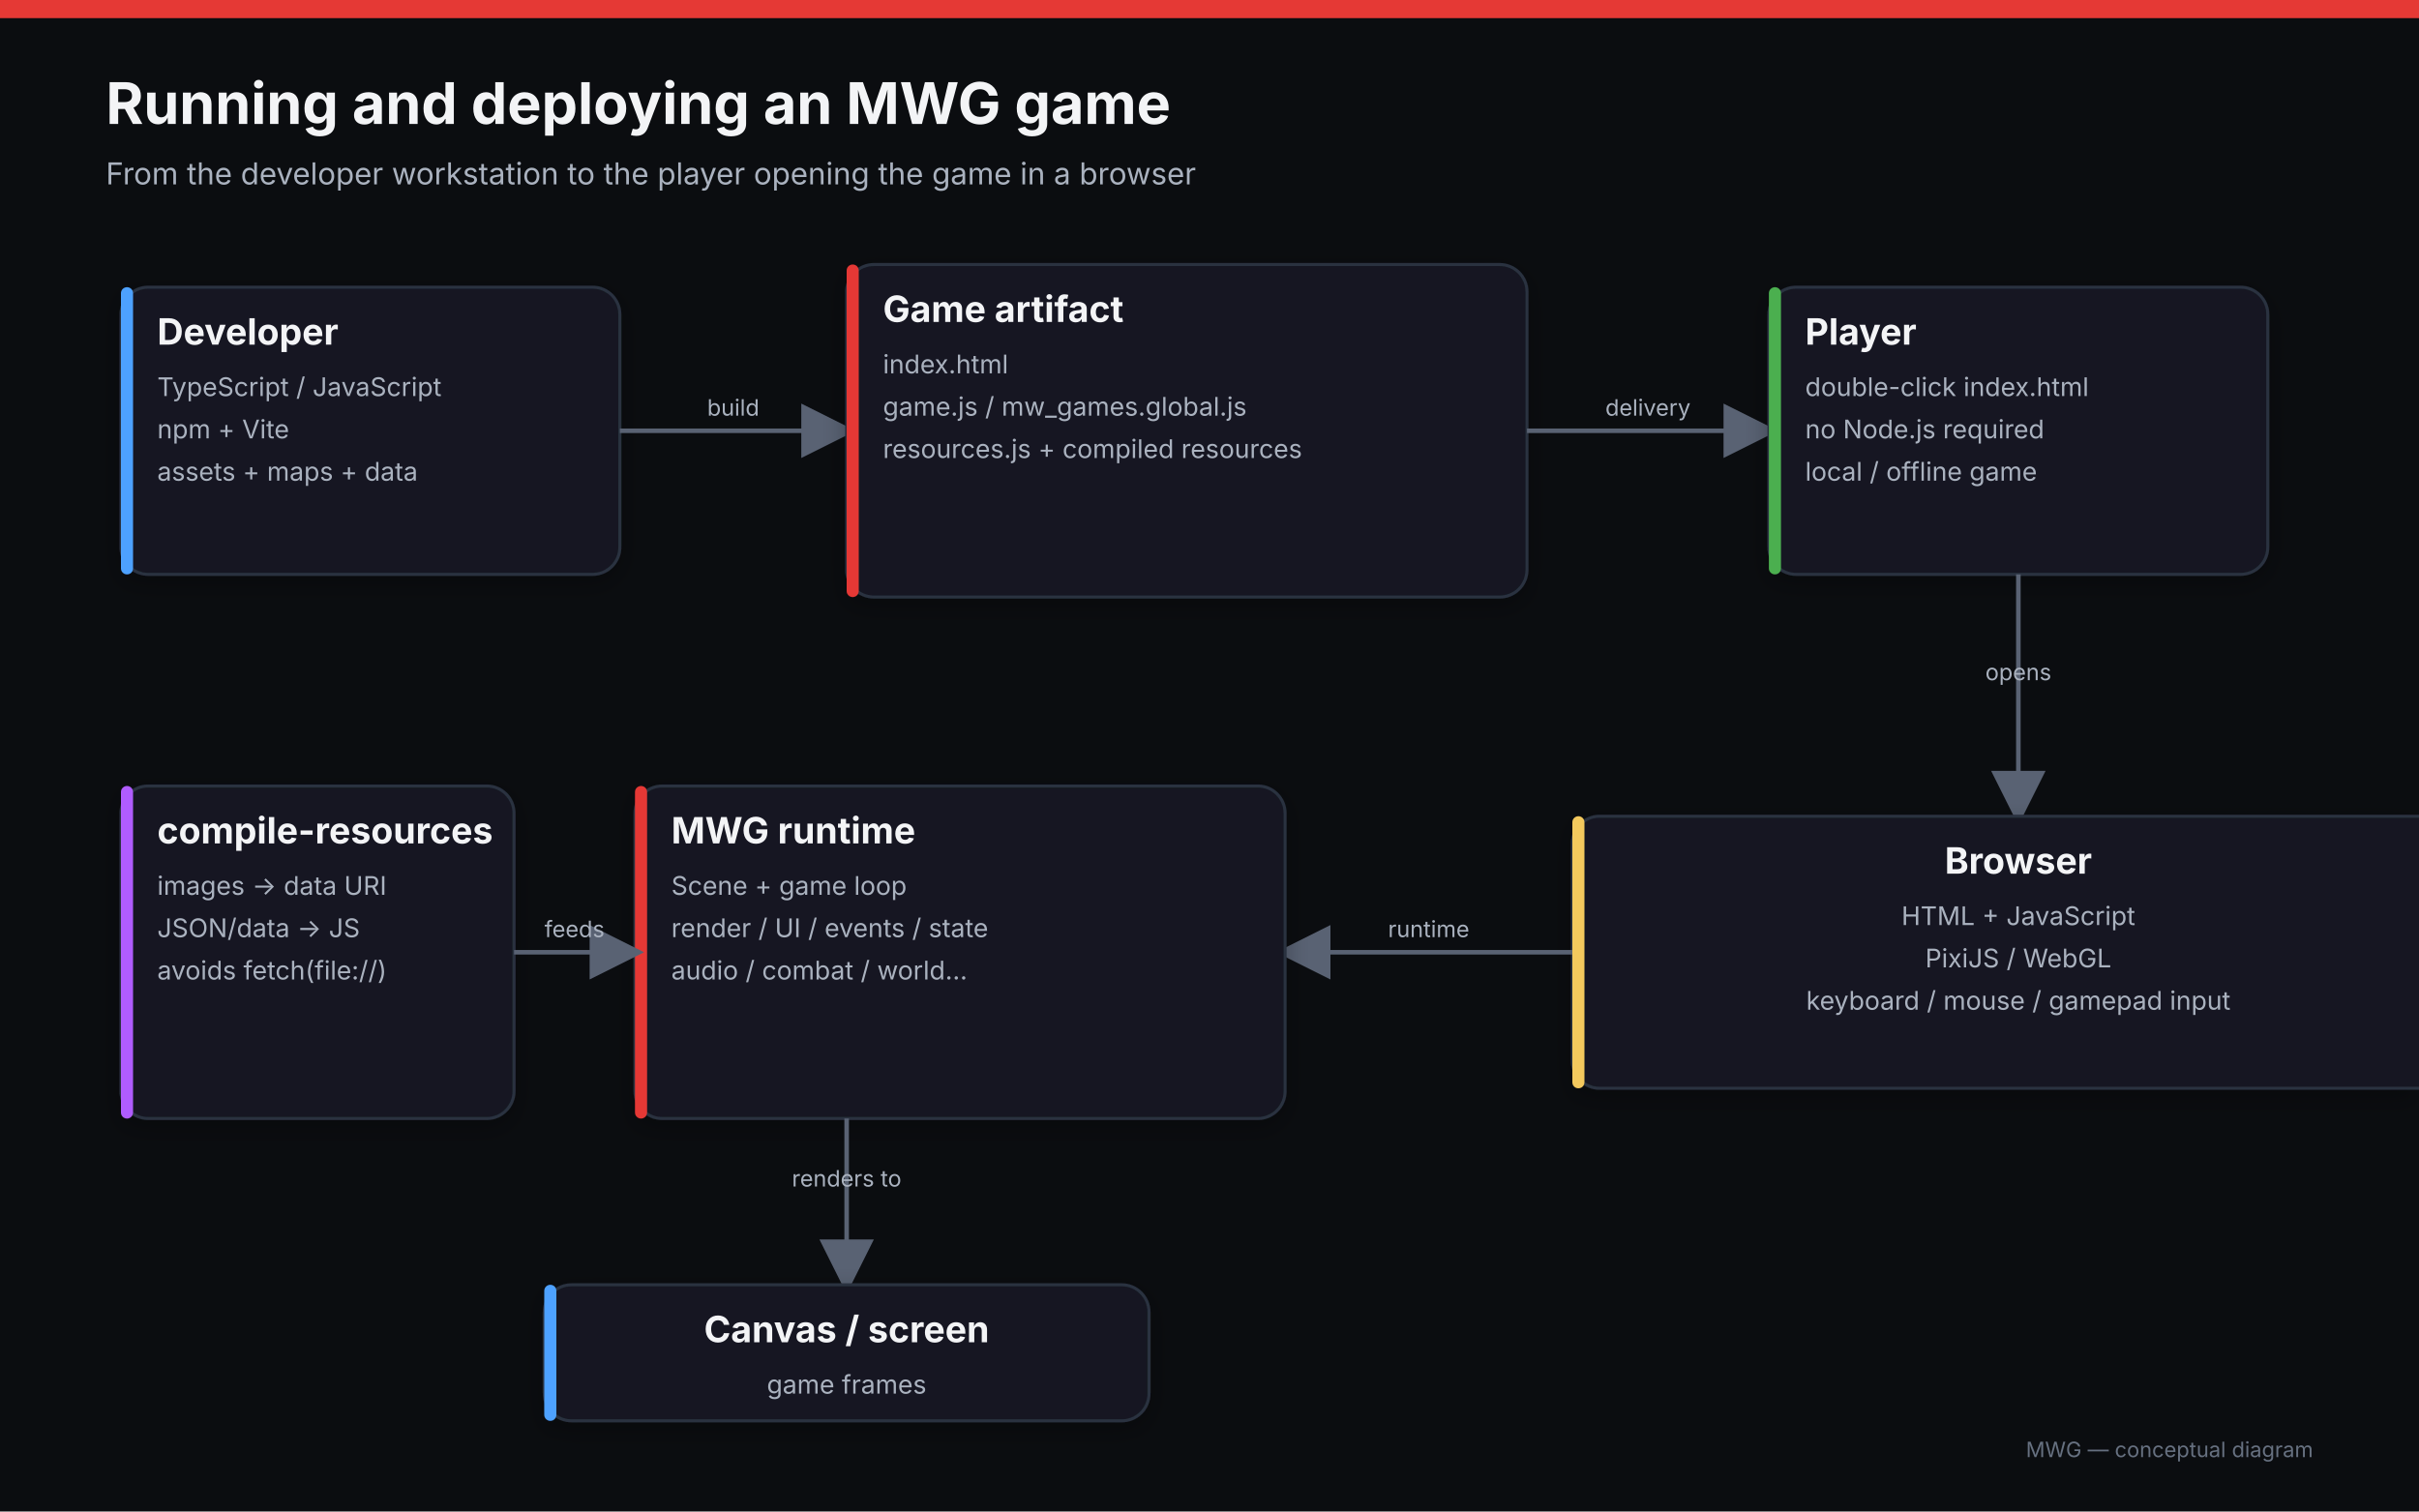
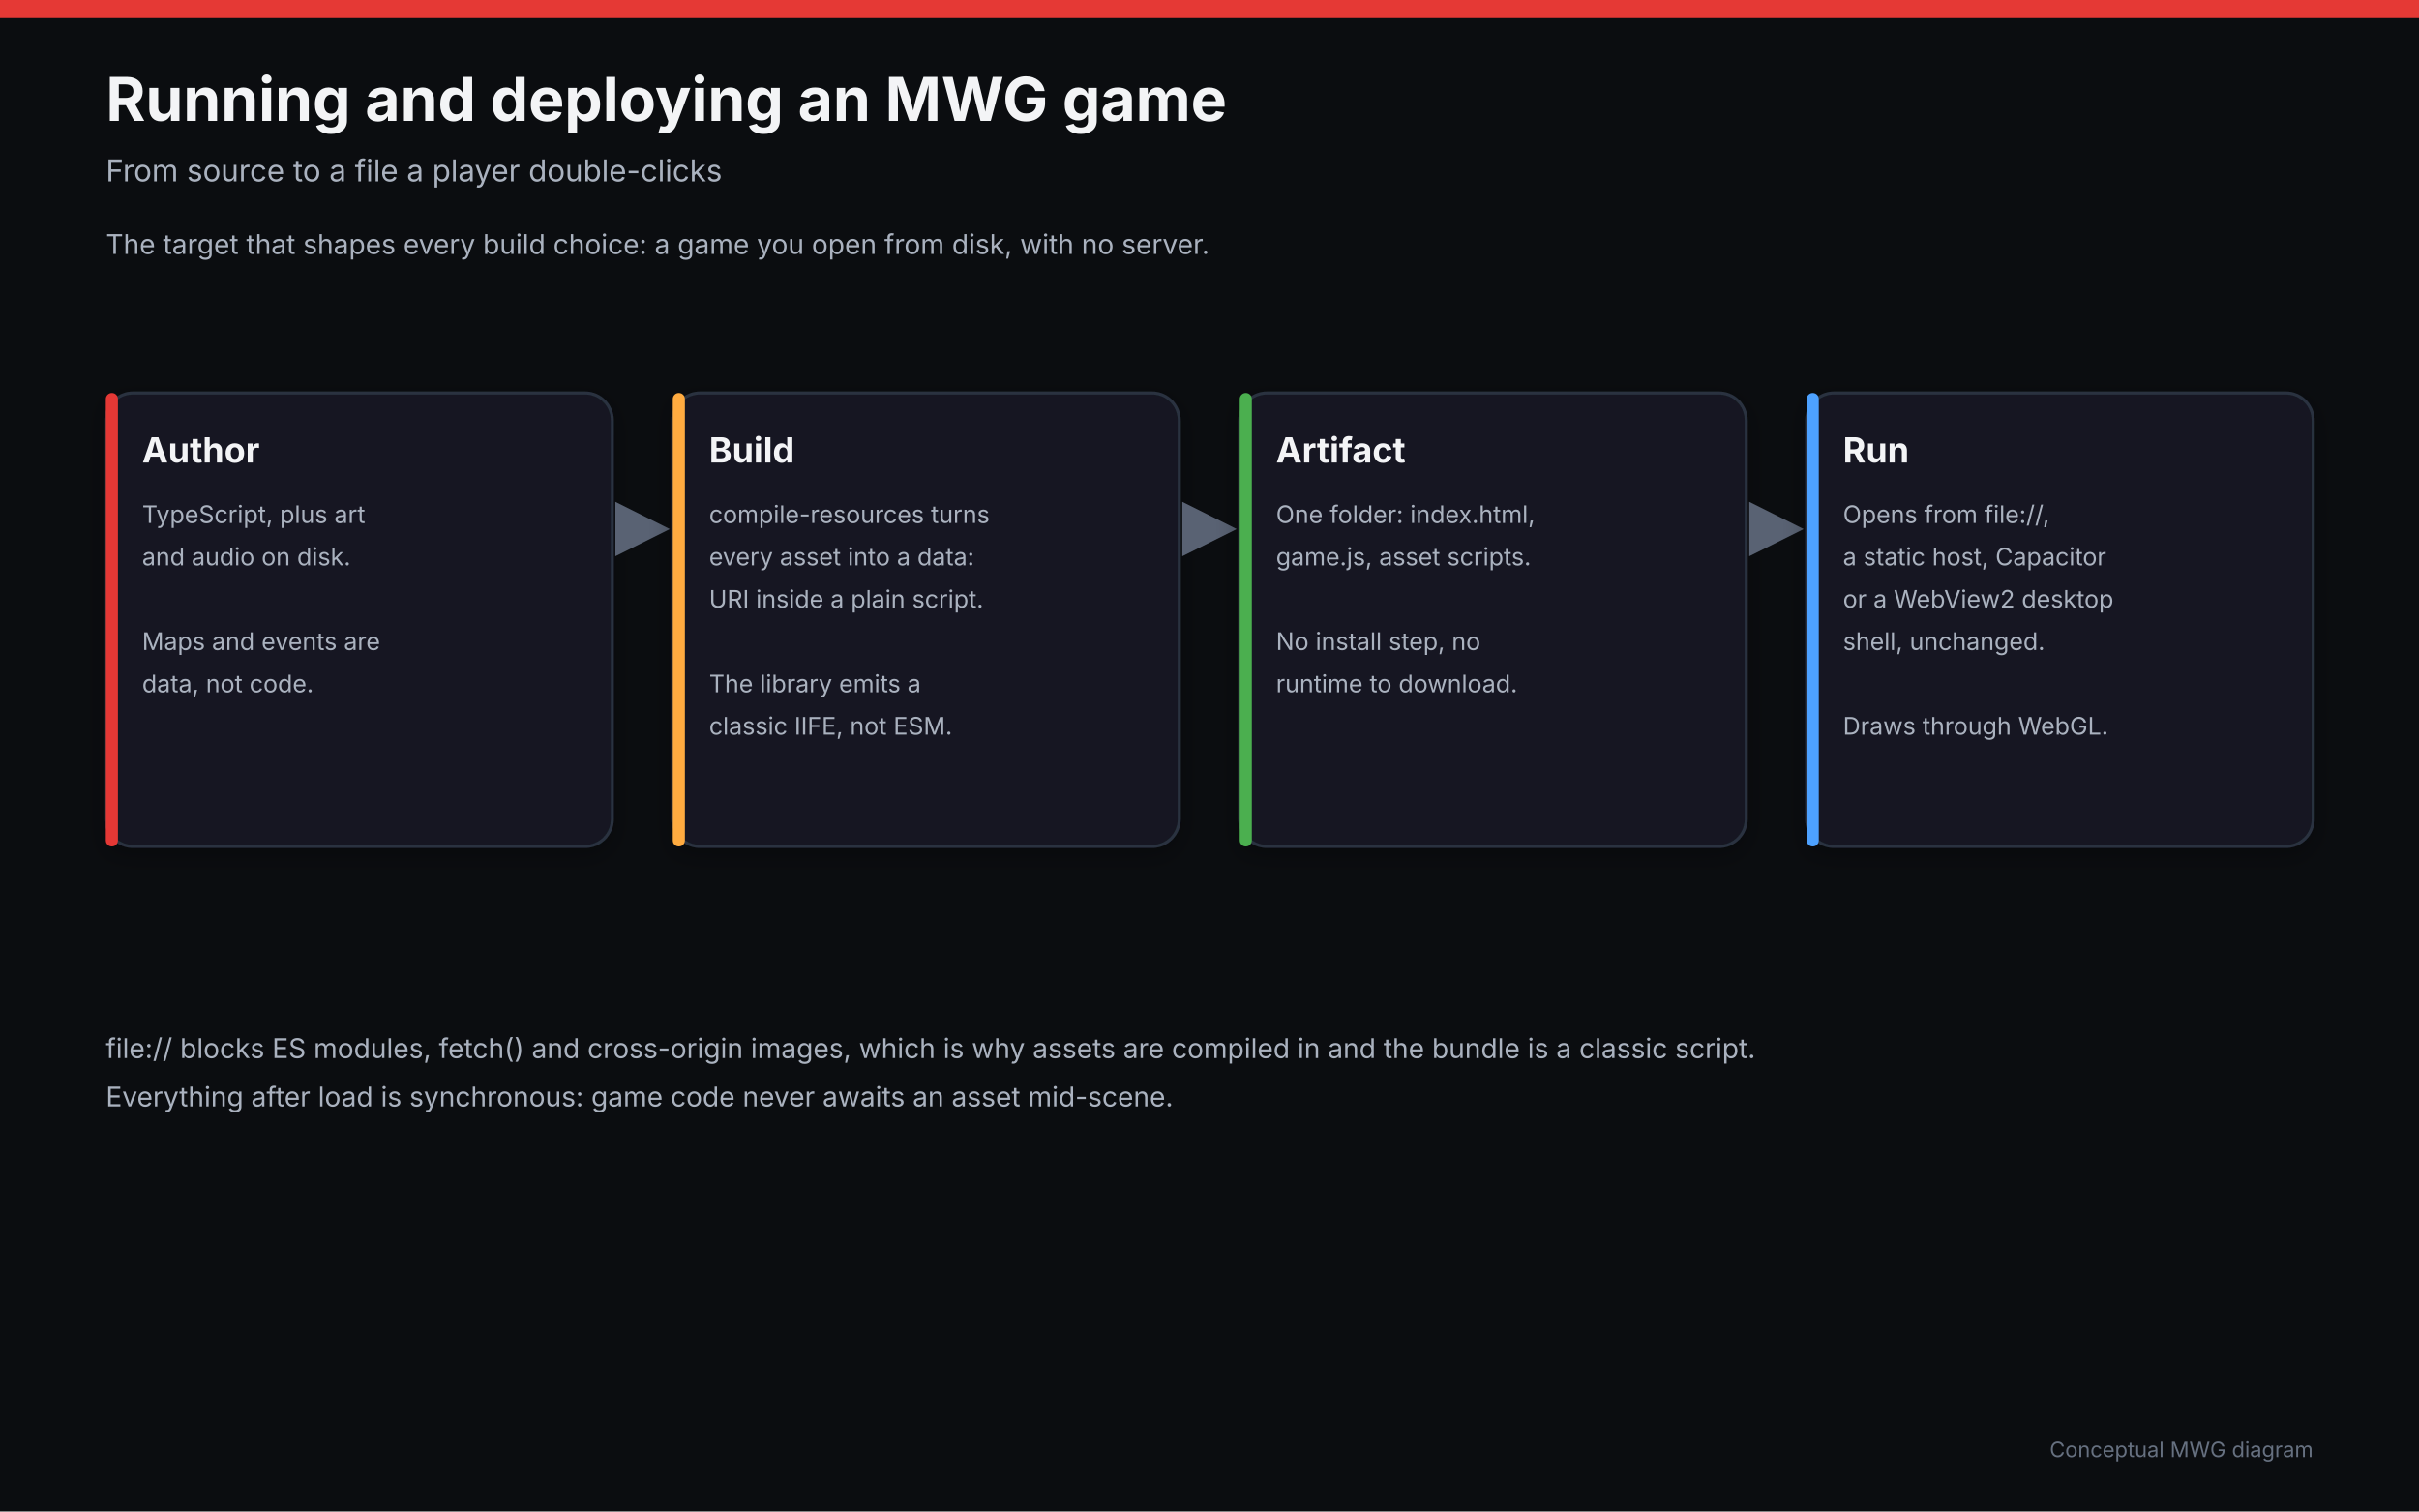
<svg xmlns="http://www.w3.org/2000/svg" width="1600" height="1000" viewBox="0 0 1600 1000">
  <defs>
    <marker id="arrow" markerWidth="12" markerHeight="12" refX="10" refY="6" orient="auto" markerUnits="strokeWidth">
      <path d="M0,0 L12,6 L0,12 z" fill="#596273" />
    </marker>
    <filter id="shadow" x="-20%" y="-20%" width="140%" height="140%">
      <feDropShadow dx="0" dy="5" stdDeviation="8" flood-color="#000000" flood-opacity="0.28" />
    </filter>
  </defs>
  <rect width="100%" height="100%" fill="#0b0d10" />
  <rect x="0" y="0" width="100%" height="12" fill="#e53935" />
-   <text x="70" y="82" fill="#f3f4f6" font-family="Inter,Segoe UI,Arial,sans-serif" font-size="38" font-weight="700">Running and deploying an MWG game</text>
-   <text x="70" y="122" fill="#aab2bf" font-family="Inter,Segoe UI,Arial,sans-serif" font-size="20">From the developer workstation to the player opening the game in a browser</text>
+   <text x="70" y="80" fill="#f3f4f6" text-anchor="start" font-family="Inter,Segoe UI,Arial,sans-serif" font-size="40" font-weight="700">Running and deploying an MWG game</text>
+   <text x="70" y="120" fill="#aab2bf" text-anchor="start" font-family="Inter,Segoe UI,Arial,sans-serif" font-size="20">From source to a file a player double-clicks</text>
+   <text x="70" y="168" fill="#aab2bf" text-anchor="start" font-family="Inter,Segoe UI,Arial,sans-serif" font-size="18">The target that shapes every build choice: a game you open from disk, with no server.</text>
  <g filter="url(#shadow)">
-     <rect x="80" y="190" width="330" height="190" rx="18" fill="#151922" stroke="#2a3240" stroke-width="2" />
-     <rect x="80" y="190" width="8" height="190" rx="4" fill="#4ea1ff" />
+     <rect x="70" y="260" width="335" height="300" rx="18" fill="#151922" stroke="#2a3240" stroke-width="2" />
+     <rect x="70" y="260" width="8" height="300" rx="4" fill="#e53935" />
  </g>
-   <text x="104" y="228" fill="#f3f4f6" text-anchor="start" font-family="Inter,Segoe UI,Arial,sans-serif" font-size="24" font-weight="700">Developer</text>
-   <text x="104" y="262" fill="#aab2bf" text-anchor="start" font-family="Inter,Segoe UI,Arial,sans-serif" font-size="17">TypeScript / JavaScript</text>
-   <text x="104" y="290" fill="#aab2bf" text-anchor="start" font-family="Inter,Segoe UI,Arial,sans-serif" font-size="17">npm + Vite</text>
-   <text x="104" y="318" fill="#aab2bf" text-anchor="start" font-family="Inter,Segoe UI,Arial,sans-serif" font-size="17">assets + maps + data</text>
-   <line x1="410" y1="285" x2="560" y2="285" stroke="#596273" stroke-width="3" marker-end="url(#arrow)" />
-   <text x="485.0" y="275.0" fill="#aab2bf" text-anchor="middle" font-family="Inter,Segoe UI,Arial,sans-serif" font-size="15">build</text>
+   <text x="94" y="306" fill="#f3f4f6" text-anchor="start" font-family="Inter,Segoe UI,Arial,sans-serif" font-size="23" font-weight="700">Author</text>
+   <text x="94" y="346" fill="#aab2bf" text-anchor="start" font-family="Inter,Segoe UI,Arial,sans-serif" font-size="16">TypeScript, plus art</text>
+   <text x="94" y="374" fill="#aab2bf" text-anchor="start" font-family="Inter,Segoe UI,Arial,sans-serif" font-size="16">and audio on disk.</text>
+   <text x="94" y="402" fill="#aab2bf" text-anchor="start" font-family="Inter,Segoe UI,Arial,sans-serif" font-size="16" />
+   <text x="94" y="430" fill="#aab2bf" text-anchor="start" font-family="Inter,Segoe UI,Arial,sans-serif" font-size="16">Maps and events are</text>
+   <text x="94" y="458" fill="#aab2bf" text-anchor="start" font-family="Inter,Segoe UI,Arial,sans-serif" font-size="16">data, not code.</text>
+   <line x1="411" y1="350" x2="437" y2="350" stroke="#596273" stroke-width="3" marker-end="url(#arrow)" />
  <g filter="url(#shadow)">
-     <rect x="560" y="175" width="450" height="220" rx="18" fill="#151922" stroke="#2a3240" stroke-width="2" />
-     <rect x="560" y="175" width="8" height="220" rx="4" fill="#e53935" />
+     <rect x="445" y="260" width="335" height="300" rx="18" fill="#151922" stroke="#2a3240" stroke-width="2" />
+     <rect x="445" y="260" width="8" height="300" rx="4" fill="#ffab40" />
  </g>
-   <text x="584" y="213" fill="#f3f4f6" text-anchor="start" font-family="Inter,Segoe UI,Arial,sans-serif" font-size="24" font-weight="700">Game artifact</text>
-   <text x="584" y="247" fill="#aab2bf" text-anchor="start" font-family="Inter,Segoe UI,Arial,sans-serif" font-size="17">index.html</text>
-   <text x="584" y="275" fill="#aab2bf" text-anchor="start" font-family="Inter,Segoe UI,Arial,sans-serif" font-size="17">game.js / mw_games.global.js</text>
-   <text x="584" y="303" fill="#aab2bf" text-anchor="start" font-family="Inter,Segoe UI,Arial,sans-serif" font-size="17">resources.js + compiled resources</text>
-   <line x1="1010" y1="285" x2="1170" y2="285" stroke="#596273" stroke-width="3" marker-end="url(#arrow)" />
-   <text x="1090.0" y="275.0" fill="#aab2bf" text-anchor="middle" font-family="Inter,Segoe UI,Arial,sans-serif" font-size="15">delivery</text>
+   <text x="469" y="306" fill="#f3f4f6" text-anchor="start" font-family="Inter,Segoe UI,Arial,sans-serif" font-size="23" font-weight="700">Build</text>
+   <text x="469" y="346" fill="#aab2bf" text-anchor="start" font-family="Inter,Segoe UI,Arial,sans-serif" font-size="16">compile-resources turns</text>
+   <text x="469" y="374" fill="#aab2bf" text-anchor="start" font-family="Inter,Segoe UI,Arial,sans-serif" font-size="16">every asset into a data:</text>
+   <text x="469" y="402" fill="#aab2bf" text-anchor="start" font-family="Inter,Segoe UI,Arial,sans-serif" font-size="16">URI inside a plain script.</text>
+   <text x="469" y="430" fill="#aab2bf" text-anchor="start" font-family="Inter,Segoe UI,Arial,sans-serif" font-size="16" />
+   <text x="469" y="458" fill="#aab2bf" text-anchor="start" font-family="Inter,Segoe UI,Arial,sans-serif" font-size="16">The library emits a</text>
+   <text x="469" y="486" fill="#aab2bf" text-anchor="start" font-family="Inter,Segoe UI,Arial,sans-serif" font-size="16">classic IIFE, not ESM.</text>
+   <line x1="786" y1="350" x2="812" y2="350" stroke="#596273" stroke-width="3" marker-end="url(#arrow)" />
  <g filter="url(#shadow)">
-     <rect x="1170" y="190" width="330" height="190" rx="18" fill="#151922" stroke="#2a3240" stroke-width="2" />
-     <rect x="1170" y="190" width="8" height="190" rx="4" fill="#4caf50" />
+     <rect x="820" y="260" width="335" height="300" rx="18" fill="#151922" stroke="#2a3240" stroke-width="2" />
+     <rect x="820" y="260" width="8" height="300" rx="4" fill="#4caf50" />
  </g>
-   <text x="1194" y="228" fill="#f3f4f6" text-anchor="start" font-family="Inter,Segoe UI,Arial,sans-serif" font-size="24" font-weight="700">Player</text>
-   <text x="1194" y="262" fill="#aab2bf" text-anchor="start" font-family="Inter,Segoe UI,Arial,sans-serif" font-size="17">double-click index.html</text>
-   <text x="1194" y="290" fill="#aab2bf" text-anchor="start" font-family="Inter,Segoe UI,Arial,sans-serif" font-size="17">no Node.js required</text>
-   <text x="1194" y="318" fill="#aab2bf" text-anchor="start" font-family="Inter,Segoe UI,Arial,sans-serif" font-size="17">local / offline game</text>
-   <line x1="1335" y1="380" x2="1335" y2="540" stroke="#596273" stroke-width="3" marker-end="url(#arrow)" />
-   <text x="1335.0" y="450.0" fill="#aab2bf" text-anchor="middle" font-family="Inter,Segoe UI,Arial,sans-serif" font-size="15">opens</text>
+   <text x="844" y="306" fill="#f3f4f6" text-anchor="start" font-family="Inter,Segoe UI,Arial,sans-serif" font-size="23" font-weight="700">Artifact</text>
+   <text x="844" y="346" fill="#aab2bf" text-anchor="start" font-family="Inter,Segoe UI,Arial,sans-serif" font-size="16">One folder: index.html,</text>
+   <text x="844" y="374" fill="#aab2bf" text-anchor="start" font-family="Inter,Segoe UI,Arial,sans-serif" font-size="16">game.js, asset scripts.</text>
+   <text x="844" y="402" fill="#aab2bf" text-anchor="start" font-family="Inter,Segoe UI,Arial,sans-serif" font-size="16" />
+   <text x="844" y="430" fill="#aab2bf" text-anchor="start" font-family="Inter,Segoe UI,Arial,sans-serif" font-size="16">No install step, no</text>
+   <text x="844" y="458" fill="#aab2bf" text-anchor="start" font-family="Inter,Segoe UI,Arial,sans-serif" font-size="16">runtime to download.</text>
+   <line x1="1161" y1="350" x2="1187" y2="350" stroke="#596273" stroke-width="3" marker-end="url(#arrow)" />
  <g filter="url(#shadow)">
-     <rect x="1040" y="540" width="590" height="180" rx="18" fill="#151922" stroke="#2a3240" stroke-width="2" />
-     <rect x="1040" y="540" width="8" height="180" rx="4" fill="#f4c95d" />
+     <rect x="1195" y="260" width="335" height="300" rx="18" fill="#151922" stroke="#2a3240" stroke-width="2" />
+     <rect x="1195" y="260" width="8" height="300" rx="4" fill="#4ea1ff" />
  </g>
-   <text x="1335.0" y="578" fill="#f3f4f6" text-anchor="middle" font-family="Inter,Segoe UI,Arial,sans-serif" font-size="24" font-weight="700">Browser</text>
-   <text x="1335.0" y="612" fill="#aab2bf" text-anchor="middle" font-family="Inter,Segoe UI,Arial,sans-serif" font-size="17">HTML + JavaScript</text>
-   <text x="1335.0" y="640" fill="#aab2bf" text-anchor="middle" font-family="Inter,Segoe UI,Arial,sans-serif" font-size="17">PixiJS / WebGL</text>
-   <text x="1335.0" y="668" fill="#aab2bf" text-anchor="middle" font-family="Inter,Segoe UI,Arial,sans-serif" font-size="17">keyboard / mouse / gamepad input</text>
-   <line x1="1040" y1="630" x2="850" y2="630" stroke="#596273" stroke-width="3" marker-end="url(#arrow)" />
-   <text x="945.0" y="620.0" fill="#aab2bf" text-anchor="middle" font-family="Inter,Segoe UI,Arial,sans-serif" font-size="15">runtime</text>
-   <g filter="url(#shadow)">
-     <rect x="420" y="520" width="430" height="220" rx="18" fill="#151922" stroke="#2a3240" stroke-width="2" />
-     <rect x="420" y="520" width="8" height="220" rx="4" fill="#e53935" />
-   </g>
-   <text x="444" y="558" fill="#f3f4f6" text-anchor="start" font-family="Inter,Segoe UI,Arial,sans-serif" font-size="24" font-weight="700">MWG runtime</text>
-   <text x="444" y="592" fill="#aab2bf" text-anchor="start" font-family="Inter,Segoe UI,Arial,sans-serif" font-size="17">Scene + game loop</text>
-   <text x="444" y="620" fill="#aab2bf" text-anchor="start" font-family="Inter,Segoe UI,Arial,sans-serif" font-size="17">render / UI / events / state</text>
-   <text x="444" y="648" fill="#aab2bf" text-anchor="start" font-family="Inter,Segoe UI,Arial,sans-serif" font-size="17">audio / combat / world…</text>
-   <line x1="560" y1="740" x2="560" y2="850" stroke="#596273" stroke-width="3" marker-end="url(#arrow)" />
-   <text x="560.0" y="785.0" fill="#aab2bf" text-anchor="middle" font-family="Inter,Segoe UI,Arial,sans-serif" font-size="15">renders to</text>
-   <g filter="url(#shadow)">
-     <rect x="360" y="850" width="400" height="90" rx="18" fill="#151922" stroke="#2a3240" stroke-width="2" />
-     <rect x="360" y="850" width="8" height="90" rx="4" fill="#4ea1ff" />
-   </g>
-   <text x="560.0" y="888" fill="#f3f4f6" text-anchor="middle" font-family="Inter,Segoe UI,Arial,sans-serif" font-size="24" font-weight="700">Canvas / screen</text>
-   <text x="560.0" y="922" fill="#aab2bf" text-anchor="middle" font-family="Inter,Segoe UI,Arial,sans-serif" font-size="17">game frames</text>
-   <g filter="url(#shadow)">
-     <rect x="80" y="520" width="260" height="220" rx="18" fill="#151922" stroke="#2a3240" stroke-width="2" />
-     <rect x="80" y="520" width="8" height="220" rx="4" fill="#b05cff" />
-   </g>
-   <text x="104" y="558" fill="#f3f4f6" text-anchor="start" font-family="Inter,Segoe UI,Arial,sans-serif" font-size="24" font-weight="700">compile-resources</text>
-   <text x="104" y="592" fill="#aab2bf" text-anchor="start" font-family="Inter,Segoe UI,Arial,sans-serif" font-size="17">images → data URI</text>
-   <text x="104" y="620" fill="#aab2bf" text-anchor="start" font-family="Inter,Segoe UI,Arial,sans-serif" font-size="17">JSON/data → JS</text>
-   <text x="104" y="648" fill="#aab2bf" text-anchor="start" font-family="Inter,Segoe UI,Arial,sans-serif" font-size="17">avoids fetch(file://)</text>
-   <line x1="340" y1="630" x2="420" y2="630" stroke="#596273" stroke-width="3" marker-end="url(#arrow)" />
-   <text x="380.0" y="620.0" fill="#aab2bf" text-anchor="middle" font-family="Inter,Segoe UI,Arial,sans-serif" font-size="15">feeds</text>
-   <text x="1530" y="964" fill="#667080" text-anchor="end" font-family="Inter,Segoe UI,Arial,sans-serif" font-size="14">MWG — conceptual diagram</text>
+   <text x="1219" y="306" fill="#f3f4f6" text-anchor="start" font-family="Inter,Segoe UI,Arial,sans-serif" font-size="23" font-weight="700">Run</text>
+   <text x="1219" y="346" fill="#aab2bf" text-anchor="start" font-family="Inter,Segoe UI,Arial,sans-serif" font-size="16">Opens from file://,</text>
+   <text x="1219" y="374" fill="#aab2bf" text-anchor="start" font-family="Inter,Segoe UI,Arial,sans-serif" font-size="16">a static host, Capacitor</text>
+   <text x="1219" y="402" fill="#aab2bf" text-anchor="start" font-family="Inter,Segoe UI,Arial,sans-serif" font-size="16">or a WebView2 desktop</text>
+   <text x="1219" y="430" fill="#aab2bf" text-anchor="start" font-family="Inter,Segoe UI,Arial,sans-serif" font-size="16">shell, unchanged.</text>
+   <text x="1219" y="458" fill="#aab2bf" text-anchor="start" font-family="Inter,Segoe UI,Arial,sans-serif" font-size="16" />
+   <text x="1219" y="486" fill="#aab2bf" text-anchor="start" font-family="Inter,Segoe UI,Arial,sans-serif" font-size="16">Draws through WebGL.</text>
+   <text x="70" y="700" fill="#aab2bf" text-anchor="start" font-family="Inter,Segoe UI,Arial,sans-serif" font-size="18">file:// blocks ES modules, fetch() and cross-origin images, which is why assets are compiled in and the bundle is a classic script.</text>
+   <text x="70" y="732" fill="#aab2bf" text-anchor="start" font-family="Inter,Segoe UI,Arial,sans-serif" font-size="18">Everything after load is synchronous: game code never awaits an asset mid-scene.</text>
+   <text x="1530" y="964" fill="#667080" text-anchor="end" font-family="Inter,Segoe UI,Arial,sans-serif" font-size="14">Conceptual MWG diagram</text>
</svg>
